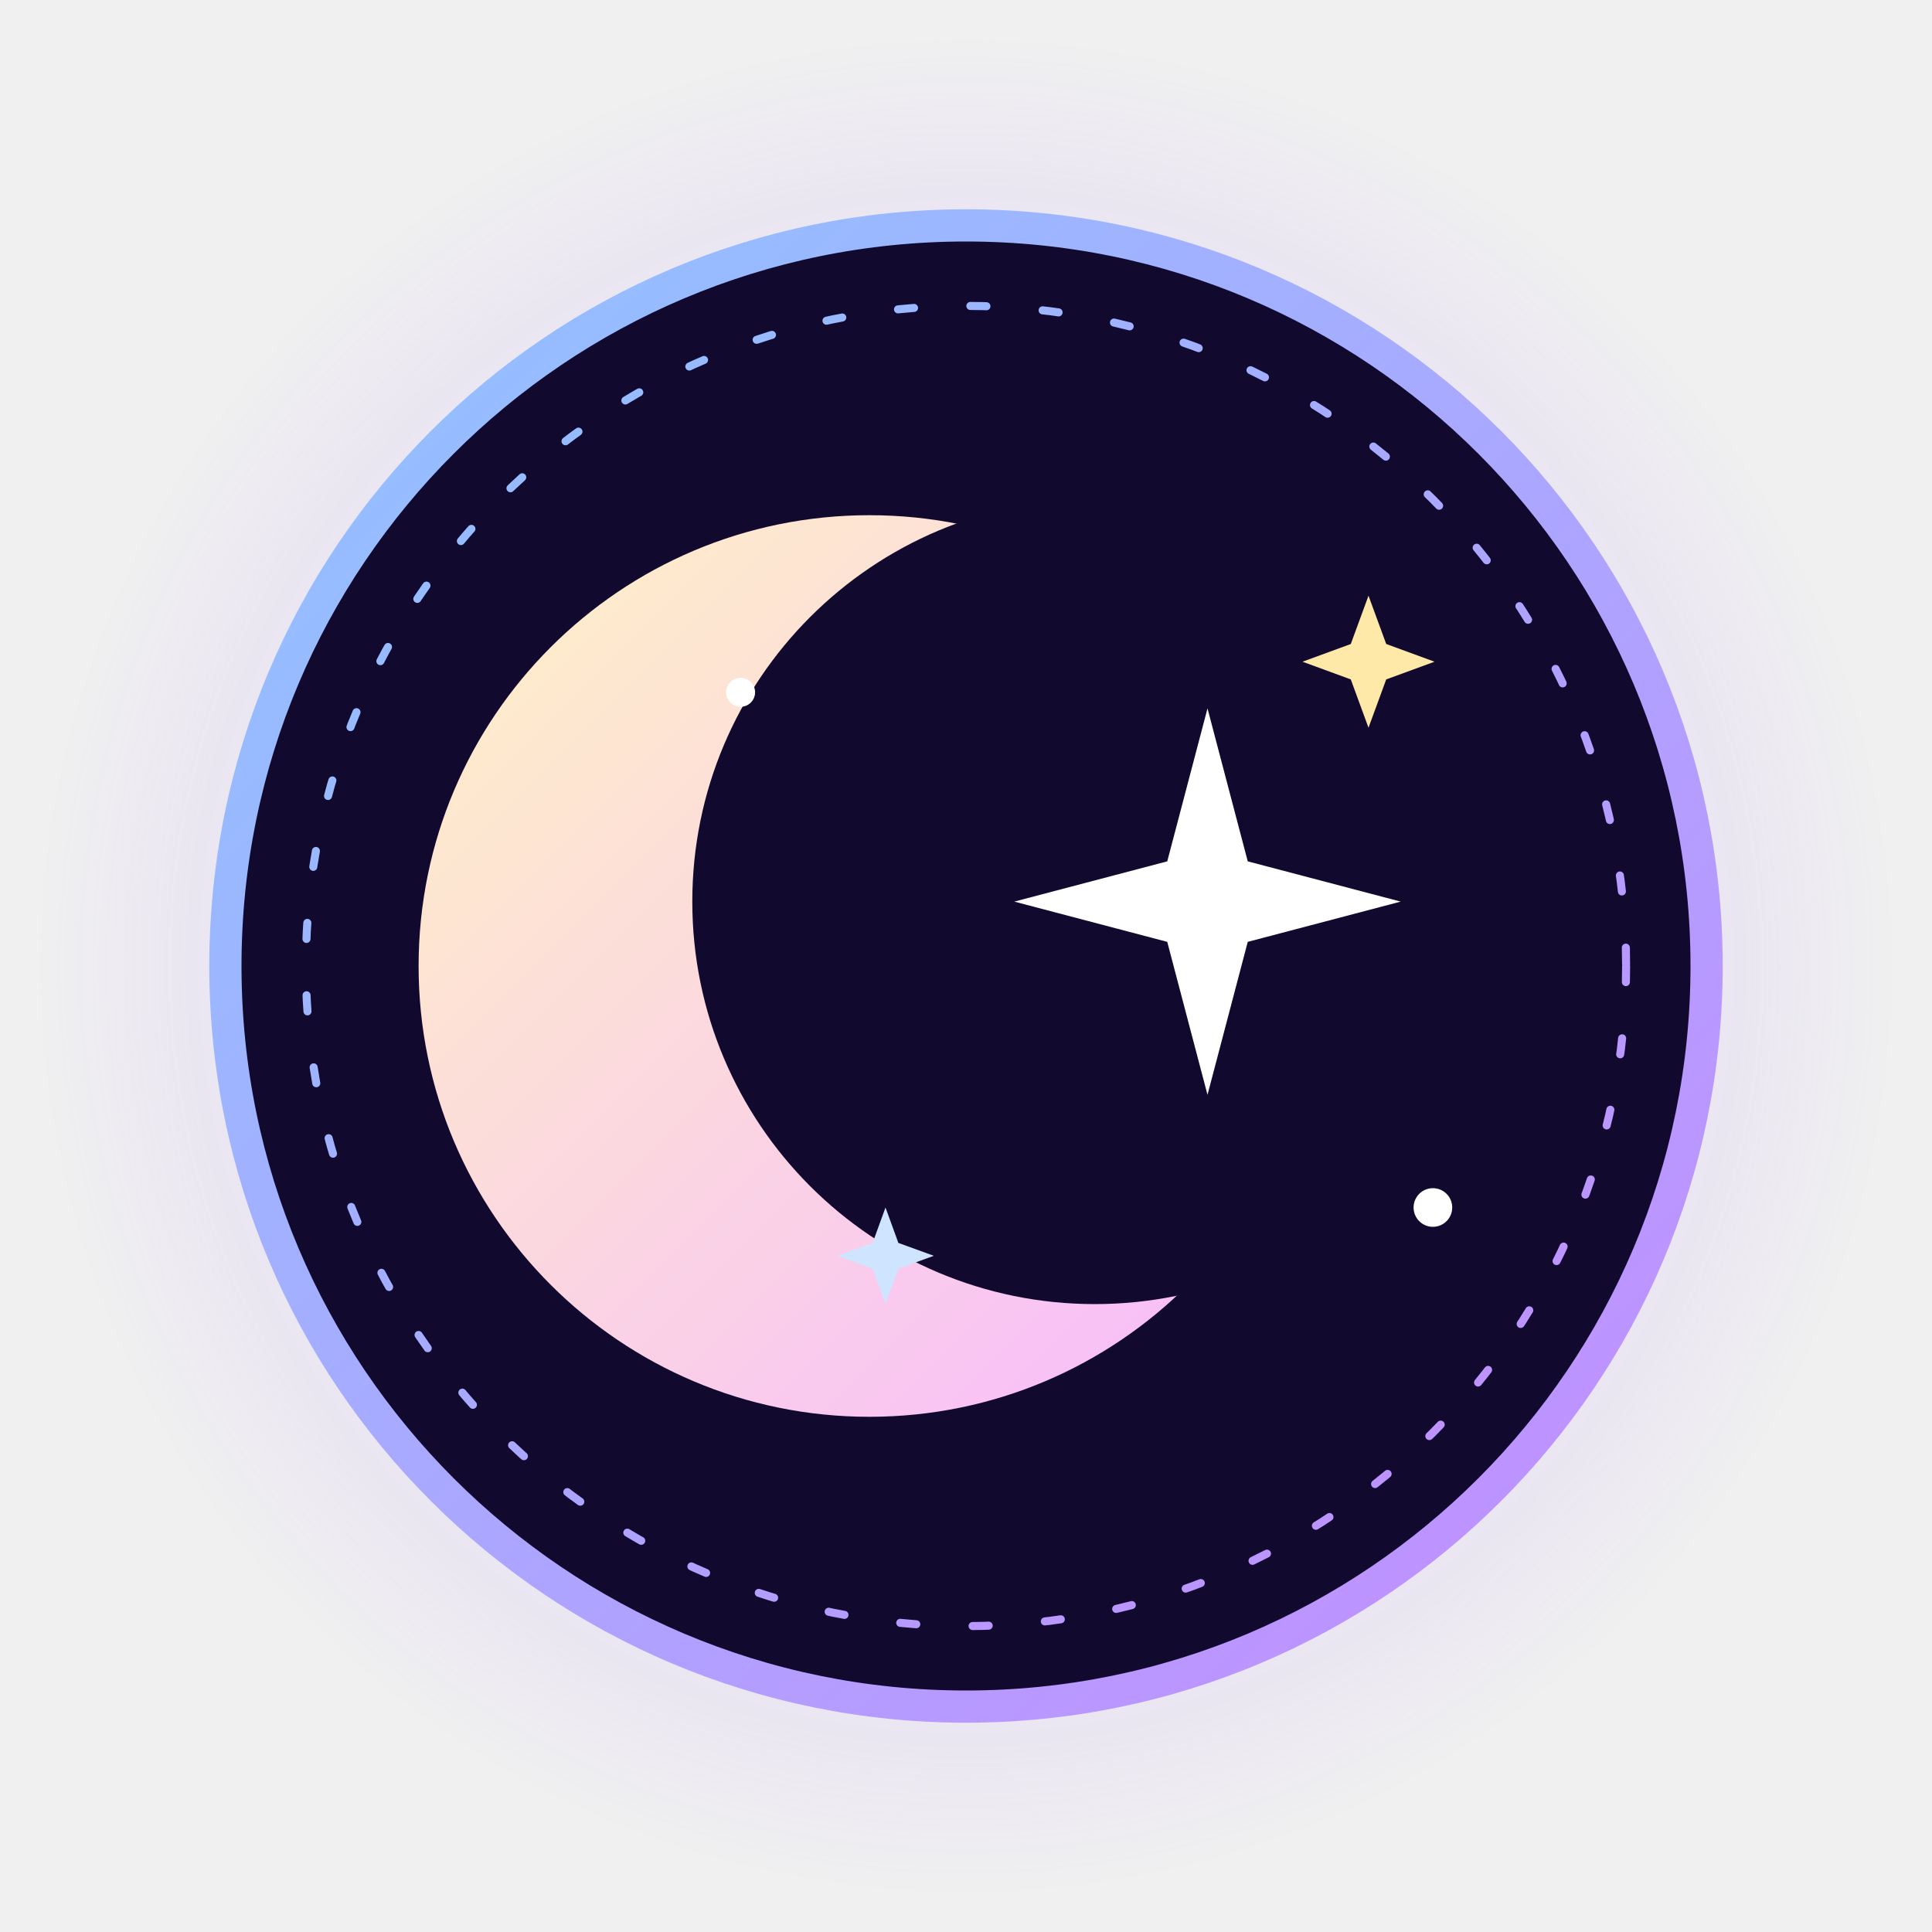
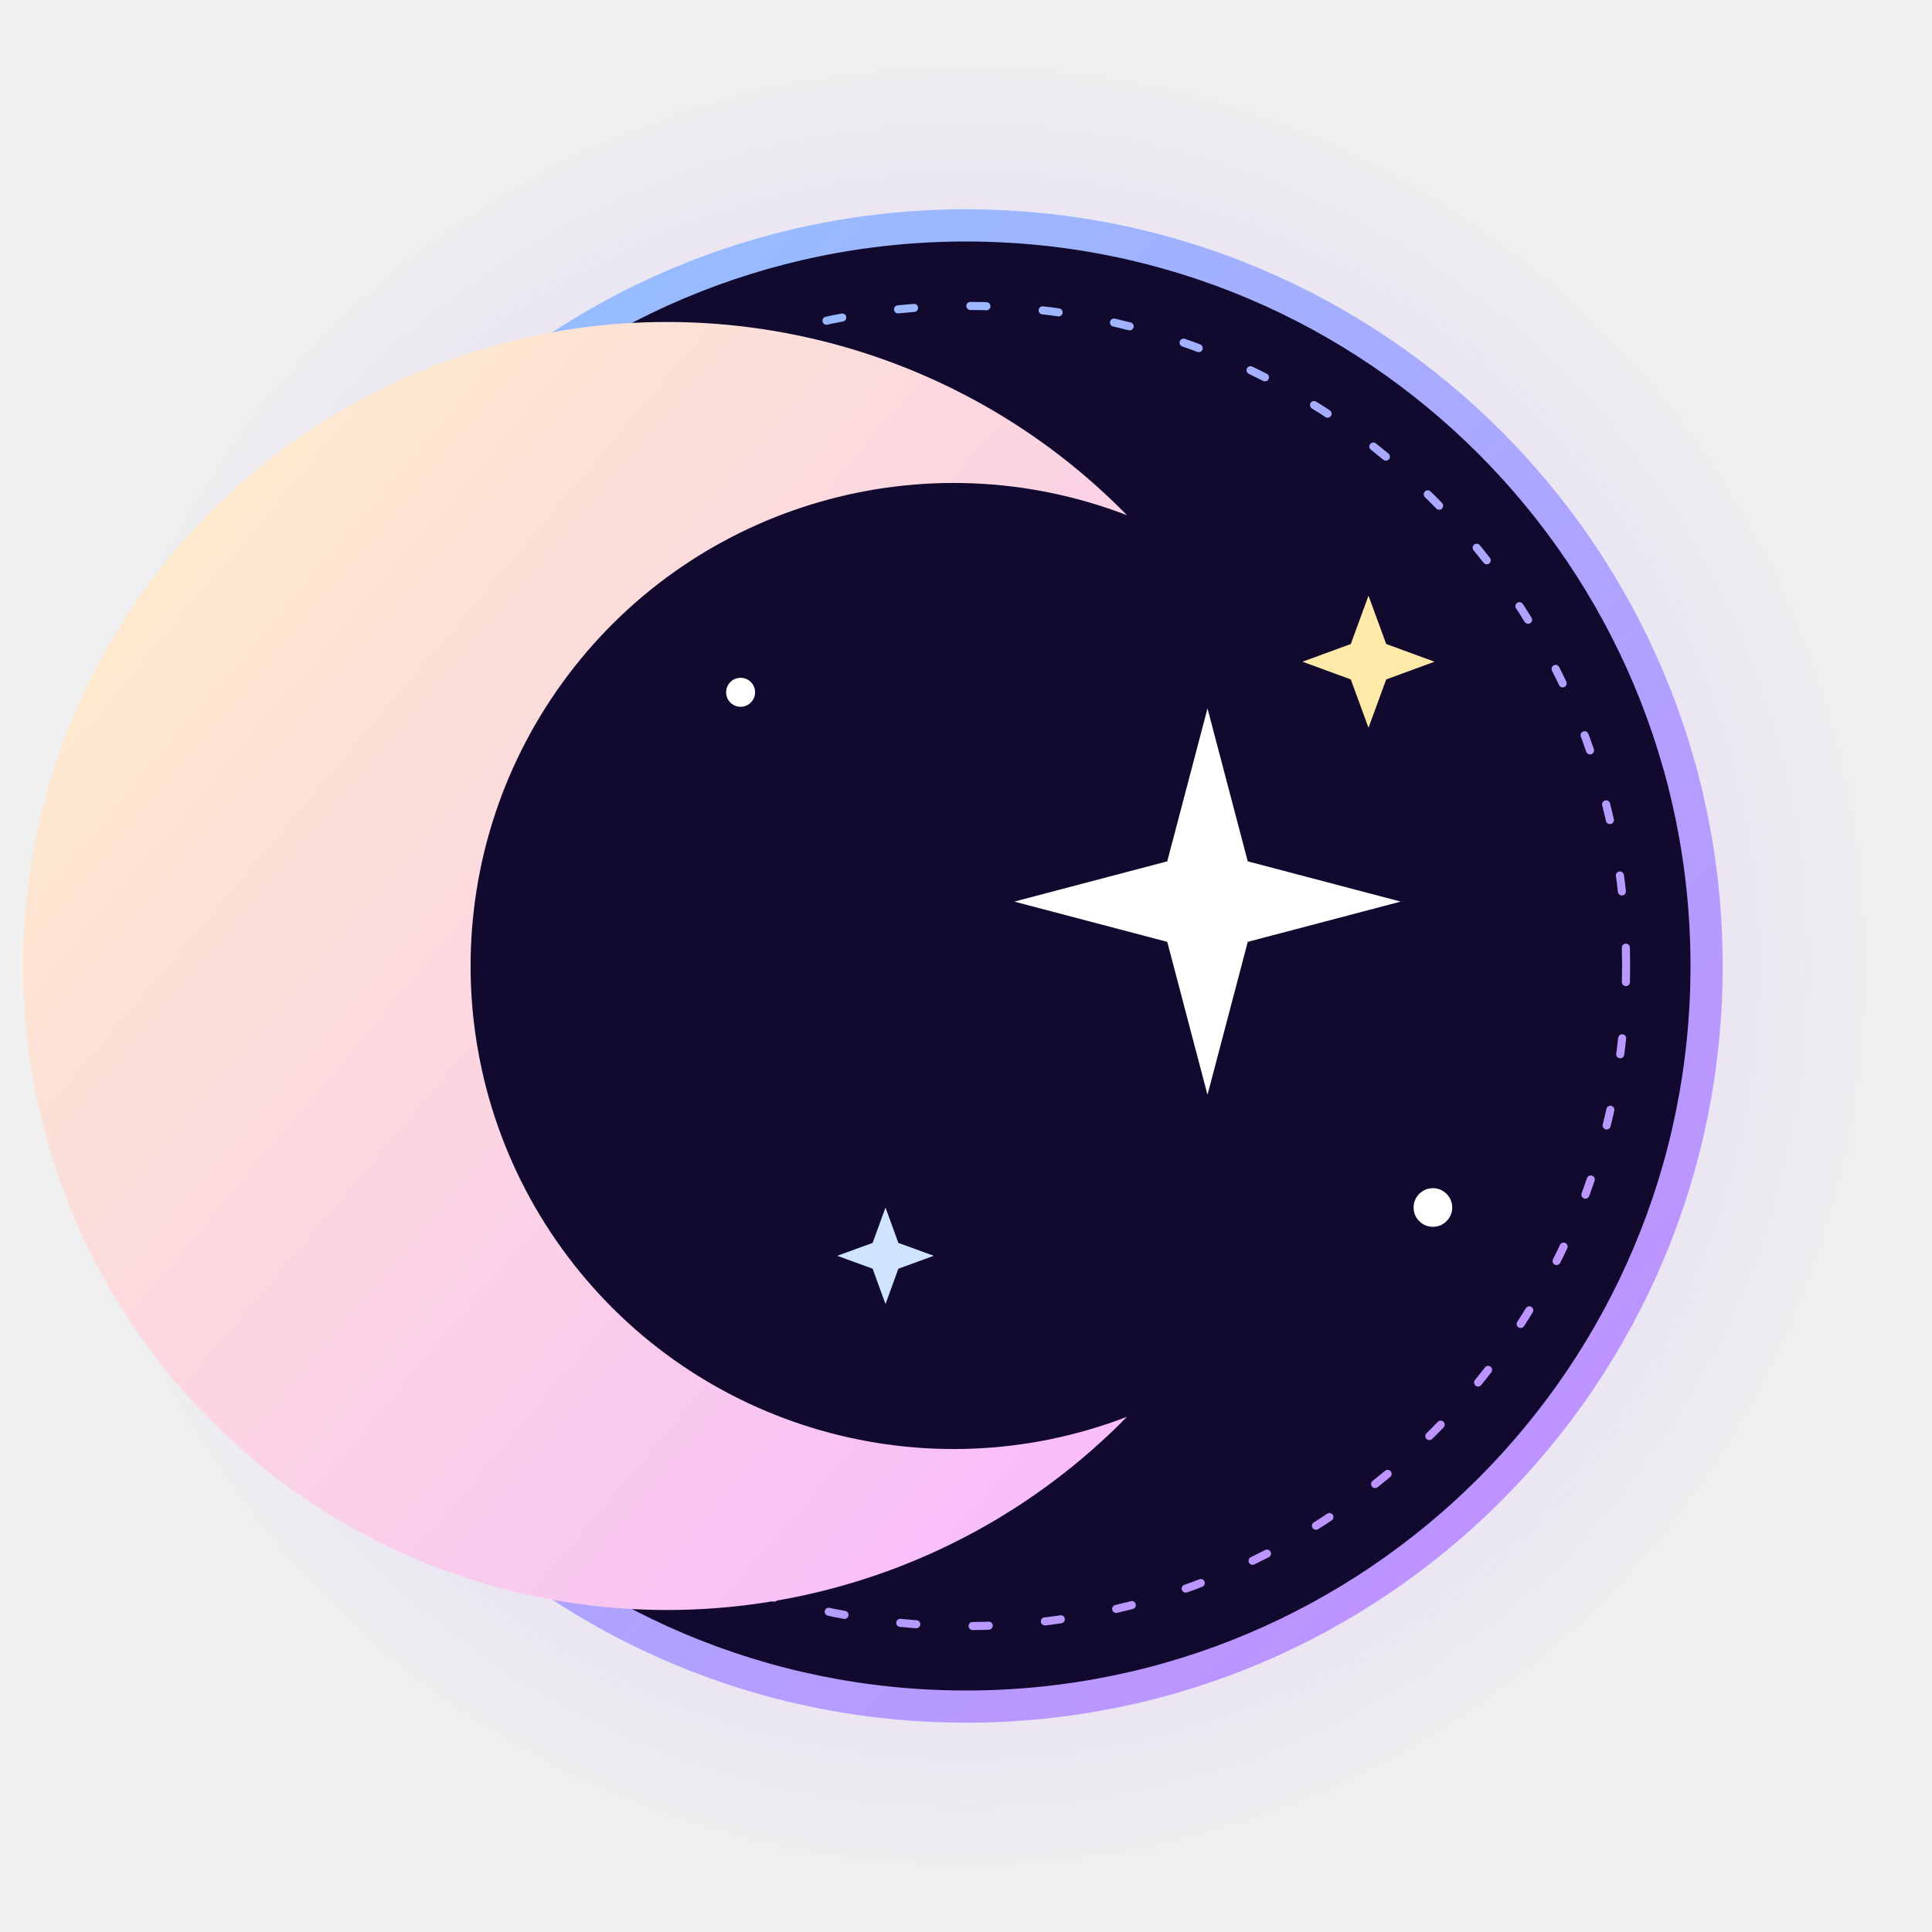
<svg xmlns="http://www.w3.org/2000/svg" viewBox="0 0 240 240" role="img" aria-label="Dreamers logo">
  <defs>
    <linearGradient id="moon" x1="0" y1="0" x2="1" y2="1">
      <stop offset="0" stop-color="#fff3c4" />
      <stop offset="1" stop-color="#f7b8ff" />
    </linearGradient>
    <linearGradient id="ring" x1="0" y1="0" x2="1" y2="1">
      <stop offset="0" stop-color="#8ec5ff" />
      <stop offset="1" stop-color="#c58bff" />
    </linearGradient>
    <radialGradient id="glow" cx="50%" cy="50%" r="50%">
      <stop offset="0" stop-color="#b58cff" stop-opacity=".55" />
      <stop offset="1" stop-color="#b58cff" stop-opacity="0" />
    </radialGradient>
  </defs>
  <circle cx="120" cy="120" r="115" fill="url(#glow)" />
  <circle cx="120" cy="120" r="92" fill="#120a2e" stroke="url(#ring)" stroke-width="4" />
  <circle cx="120" cy="120" r="82" fill="none" stroke="url(#ring)" stroke-width="1" stroke-dasharray="2 7" stroke-linecap="round" />
-   <mask id="cut">
-     <rect width="240" height="240" fill="#fff" />
-     <circle cx="136" cy="112" r="50" fill="#000" />
-   </mask>
-   <circle cx="108" cy="120" r="56" fill="url(#moon)" mask="url(#cut)" />
+   <path d="M140 64 A60 60 0 1 0 140 176 A80 80 0 1 1 140 64 Z" fill="url(#moon)" />
  <path d="M150 88 L155 107 L174 112 L155 117 L150 136 L145 117 L126 112 L145 107 Z" fill="#fff" />
  <path d="M170 74 l2.2 6 6 2.2 -6 2.2 -2.2 6 -2.2 -6 -6 -2.2 6 -2.2z" fill="#ffe9a8" />
  <path d="M110 150 l1.6 4.4 4.4 1.6 -4.4 1.6 -1.6 4.4 -1.6 -4.4 -4.4 -1.6 4.4 -1.6z" fill="#cfe4ff" />
  <circle cx="178" cy="150" r="2.4" fill="#fff" />
  <circle cx="92" cy="86" r="1.8" fill="#fff" />
  <path d="M34 190 Q120 232 206 190 L206 212 Q120 252 34 212 Z" fill="url(#ring)" opacity=".0" />
</svg>
